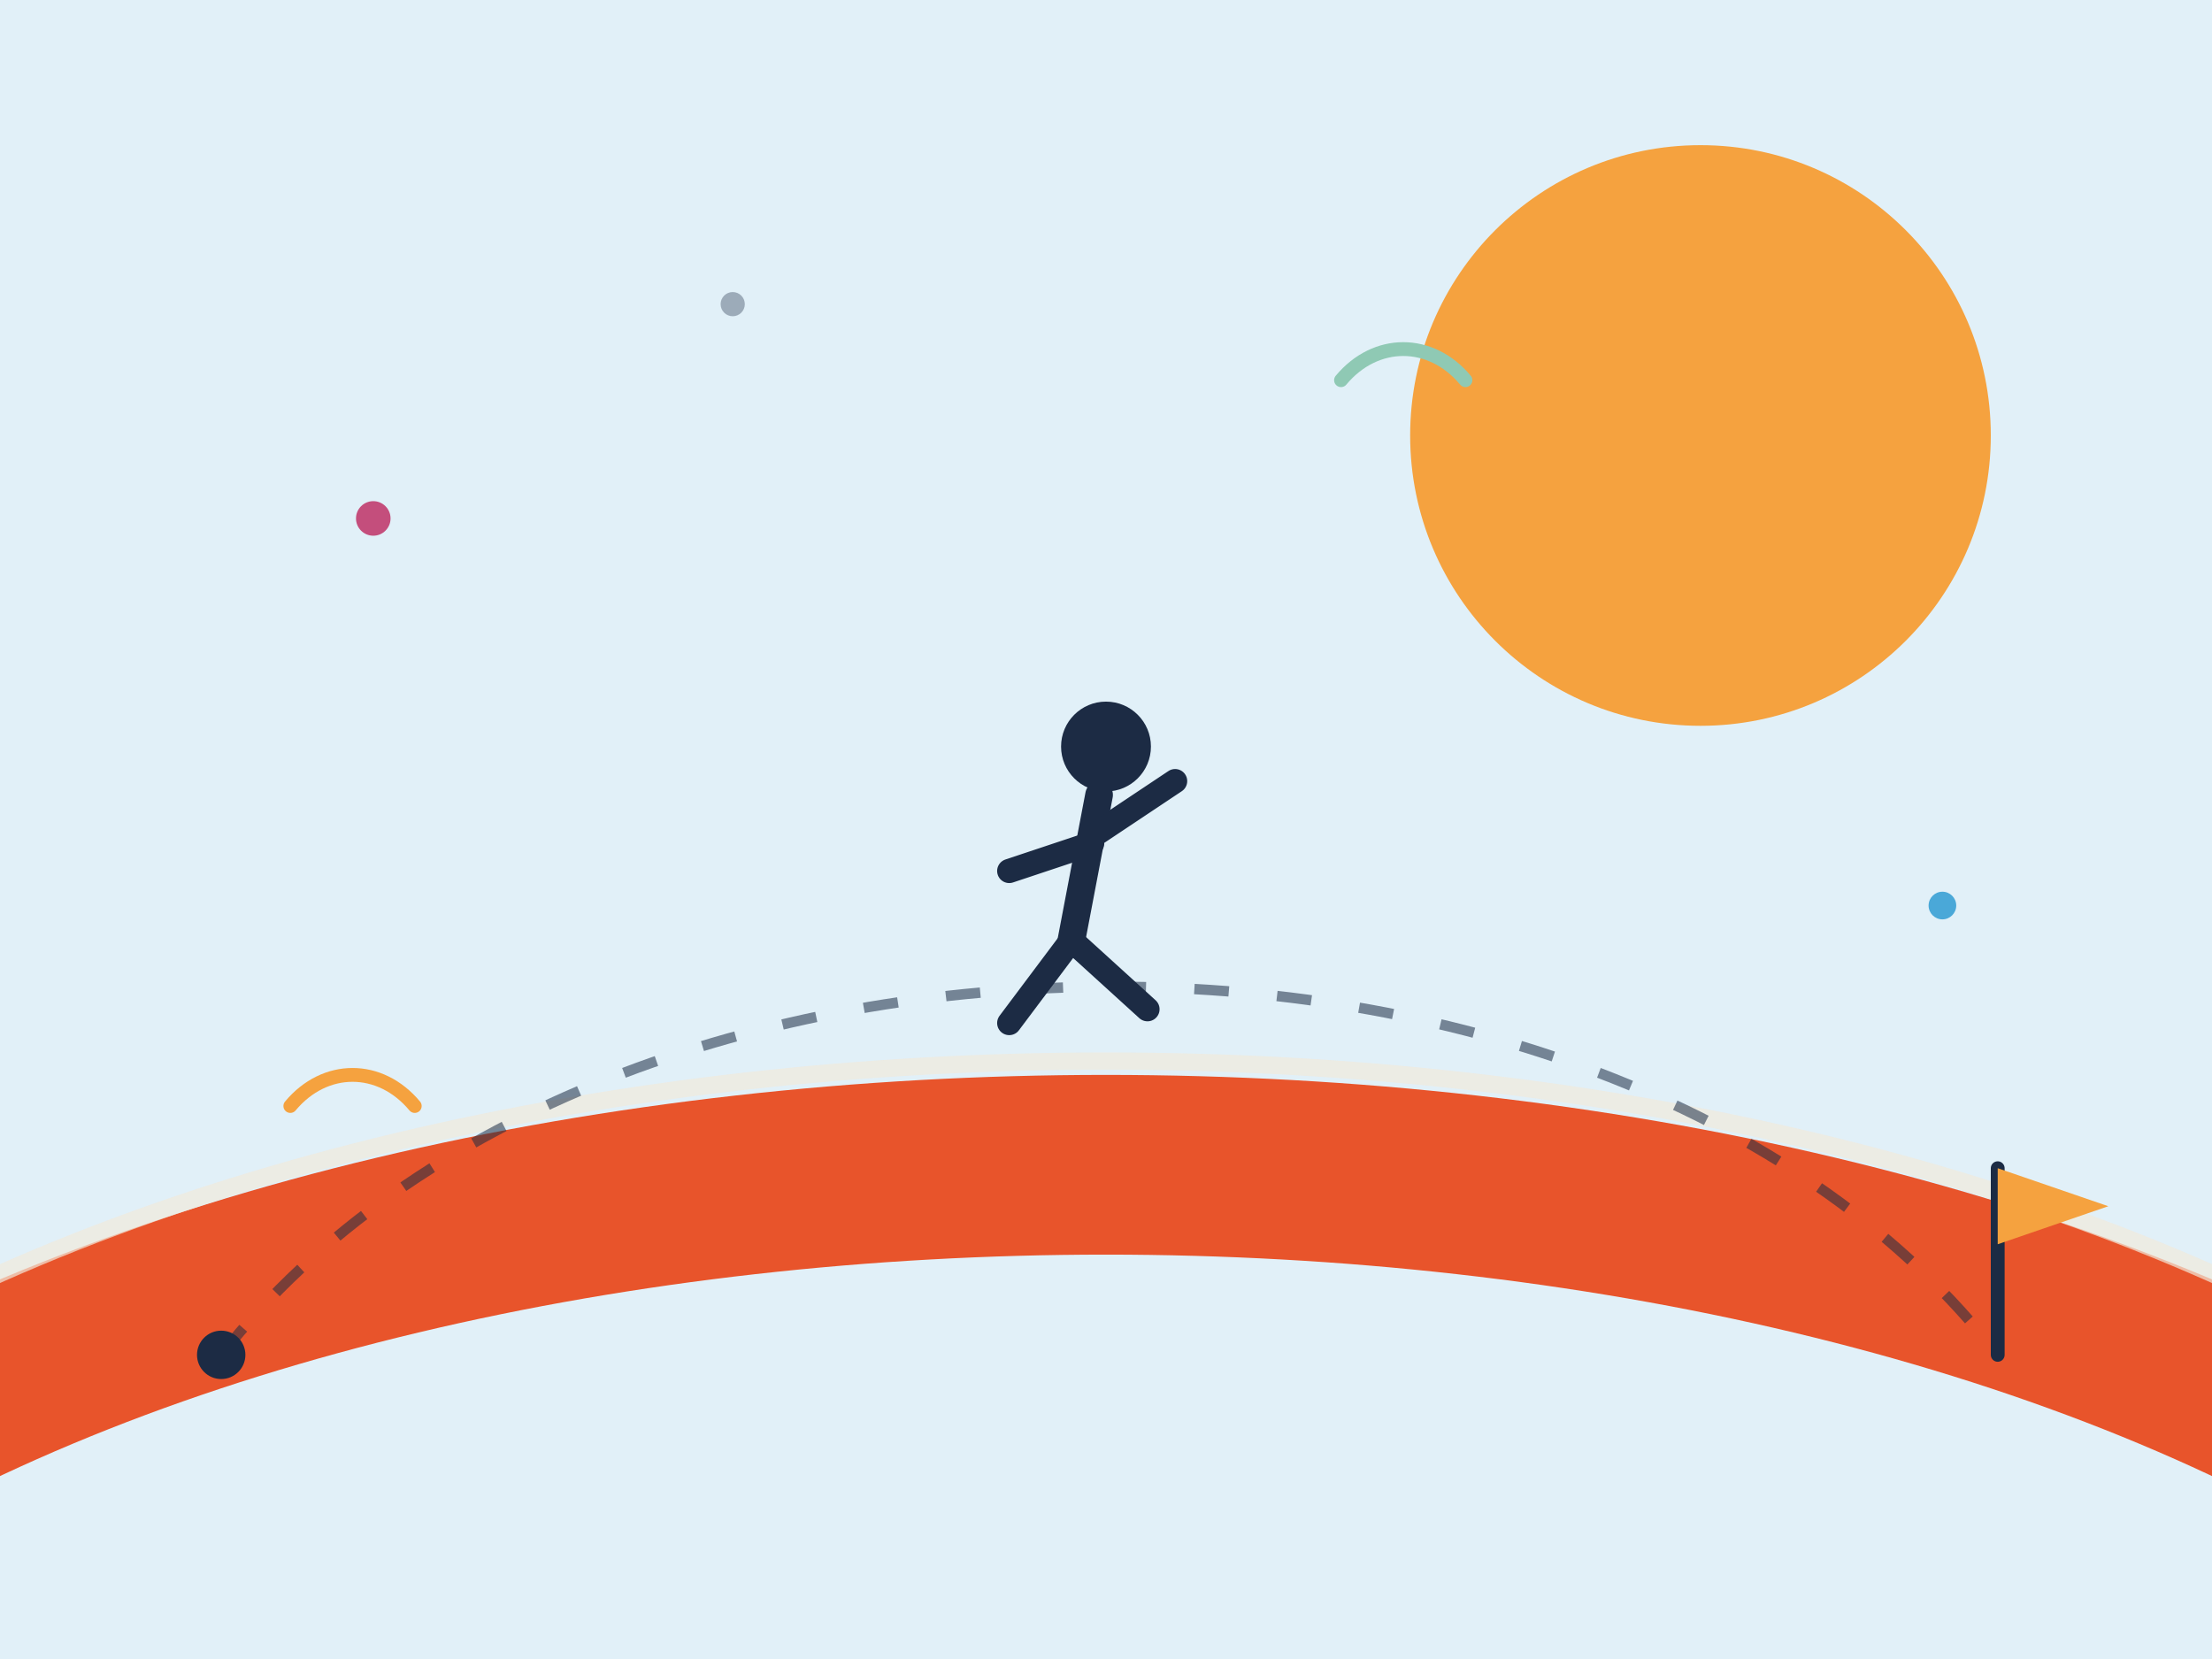
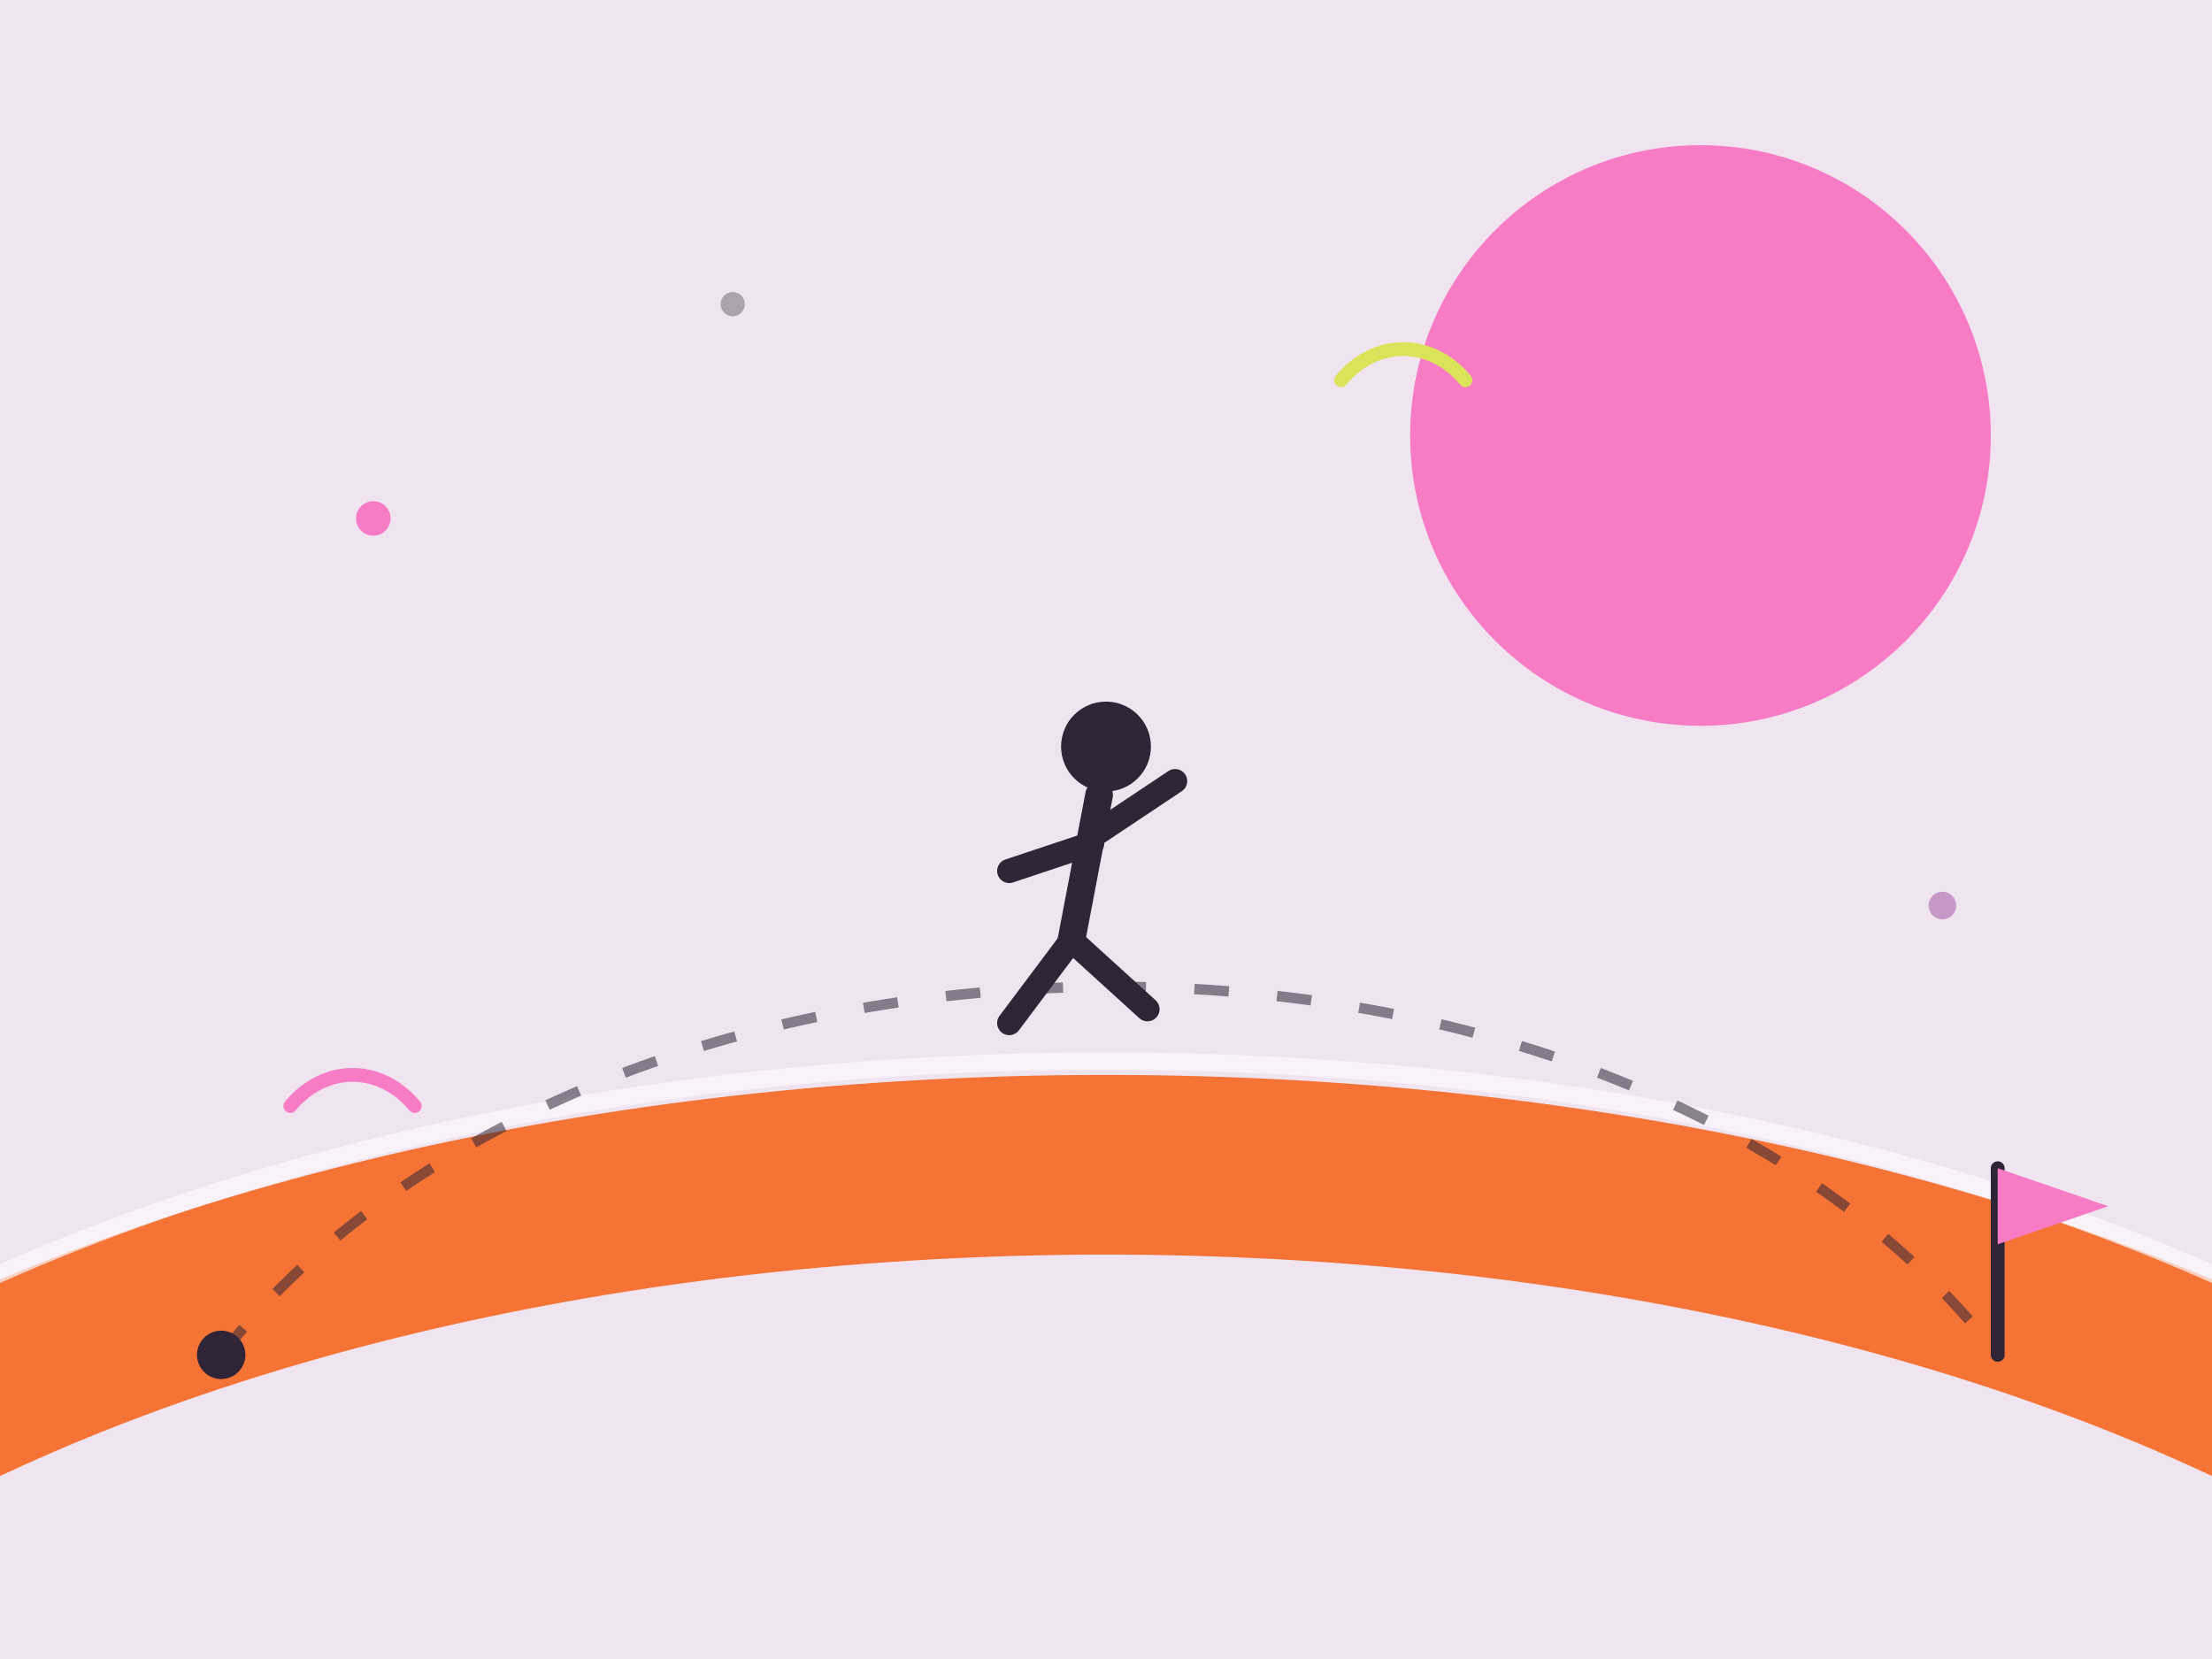
<svg xmlns="http://www.w3.org/2000/svg" fill="none" viewBox="0 0 640 480" role="img" aria-label="Pista de corrida ao amanhecer">
-   <rect width="640" height="480" fill="#E1F0F8" />
-   <circle cx="492" cy="126" r="84" fill="#F5A23F" />
-   <path d="M-60 430C140 306 500 306 700 430" stroke="#E8542B" stroke-width="52" />
-   <path d="M-60 400C140 276 500 276 700 400" stroke="#F1E9DB" stroke-width="5" opacity=".7" />
-   <path d="M64 392C176 250 468 250 578 392" stroke="#1C2B44" stroke-width="3" stroke-dasharray="10 14" opacity=".55" />
-   <circle cx="64" cy="392" r="7" fill="#1C2B44" />
-   <path d="M578 392v-54" stroke="#1C2B44" stroke-width="4" stroke-linecap="round" />
-   <path d="M578 338l32 11-32 11Z" fill="#F5A23F" />
-   <circle cx="320" cy="216" r="13" fill="#1C2B44" />
-   <path d="M318 230l-8 42" stroke="#1C2B44" stroke-width="8" stroke-linecap="round" />
-   <path d="M316 242l24-16M316 244l-24 8" stroke="#1C2B44" stroke-width="7" stroke-linecap="round" />
-   <path d="M310 272l-18 24M310 272l22 20" stroke="#1C2B44" stroke-width="7" stroke-linecap="round" />
-   <circle cx="108" cy="150" r="5" fill="#C44E7C" />
-   <circle cx="212" cy="88" r="3.5" fill="#1C2B44" opacity=".35" />
-   <circle cx="562" cy="262" r="4" fill="#4AA8D8" />
-   <path d="M388 110c10-12 26-12 36 0" stroke="#8FC9B4" stroke-width="4" stroke-linecap="round" />
-   <path d="M84 320c10-12 26-12 36 0" stroke="#F5A23F" stroke-width="4" stroke-linecap="round" />
+   <rect width="640" height="480" fill="#F1E4F1" />
+   <circle cx="492" cy="126" r="84" fill="#F77CC5" />
+   <path d="M-60 430C140 306 500 306 700 430" stroke="#F57335" stroke-width="52" />
+   <path d="M-60 400C140 276 500 276 700 400" stroke="#FCF8FC" stroke-width="5" opacity=".7" />
+   <path d="M64 392C176 250 468 250 578 392" stroke="#302437" stroke-width="3" stroke-dasharray="10 14" opacity=".55" />
+   <circle cx="64" cy="392" r="7" fill="#302437" />
+   <path d="M578 392v-54" stroke="#302437" stroke-width="4" stroke-linecap="round" />
+   <path d="M578 338l32 11-32 11Z" fill="#F77CC5" />
+   <circle cx="320" cy="216" r="13" fill="#302437" />
+   <path d="M318 230l-8 42" stroke="#302437" stroke-width="8" stroke-linecap="round" />
+   <path d="M316 242l24-16M316 244l-24 8" stroke="#302437" stroke-width="7" stroke-linecap="round" />
+   <path d="M310 272l-18 24M310 272l22 20" stroke="#302437" stroke-width="7" stroke-linecap="round" />
+   <circle cx="108" cy="150" r="5" fill="#F77CC5" />
+   <circle cx="212" cy="88" r="3.5" fill="#302437" opacity=".35" />
+   <circle cx="562" cy="262" r="4" fill="#C799C8" />
+   <path d="M388 110c10-12 26-12 36 0" stroke="#DAE35A" stroke-width="4" stroke-linecap="round" />
+   <path d="M84 320c10-12 26-12 36 0" stroke="#F77CC5" stroke-width="4" stroke-linecap="round" />
</svg>
